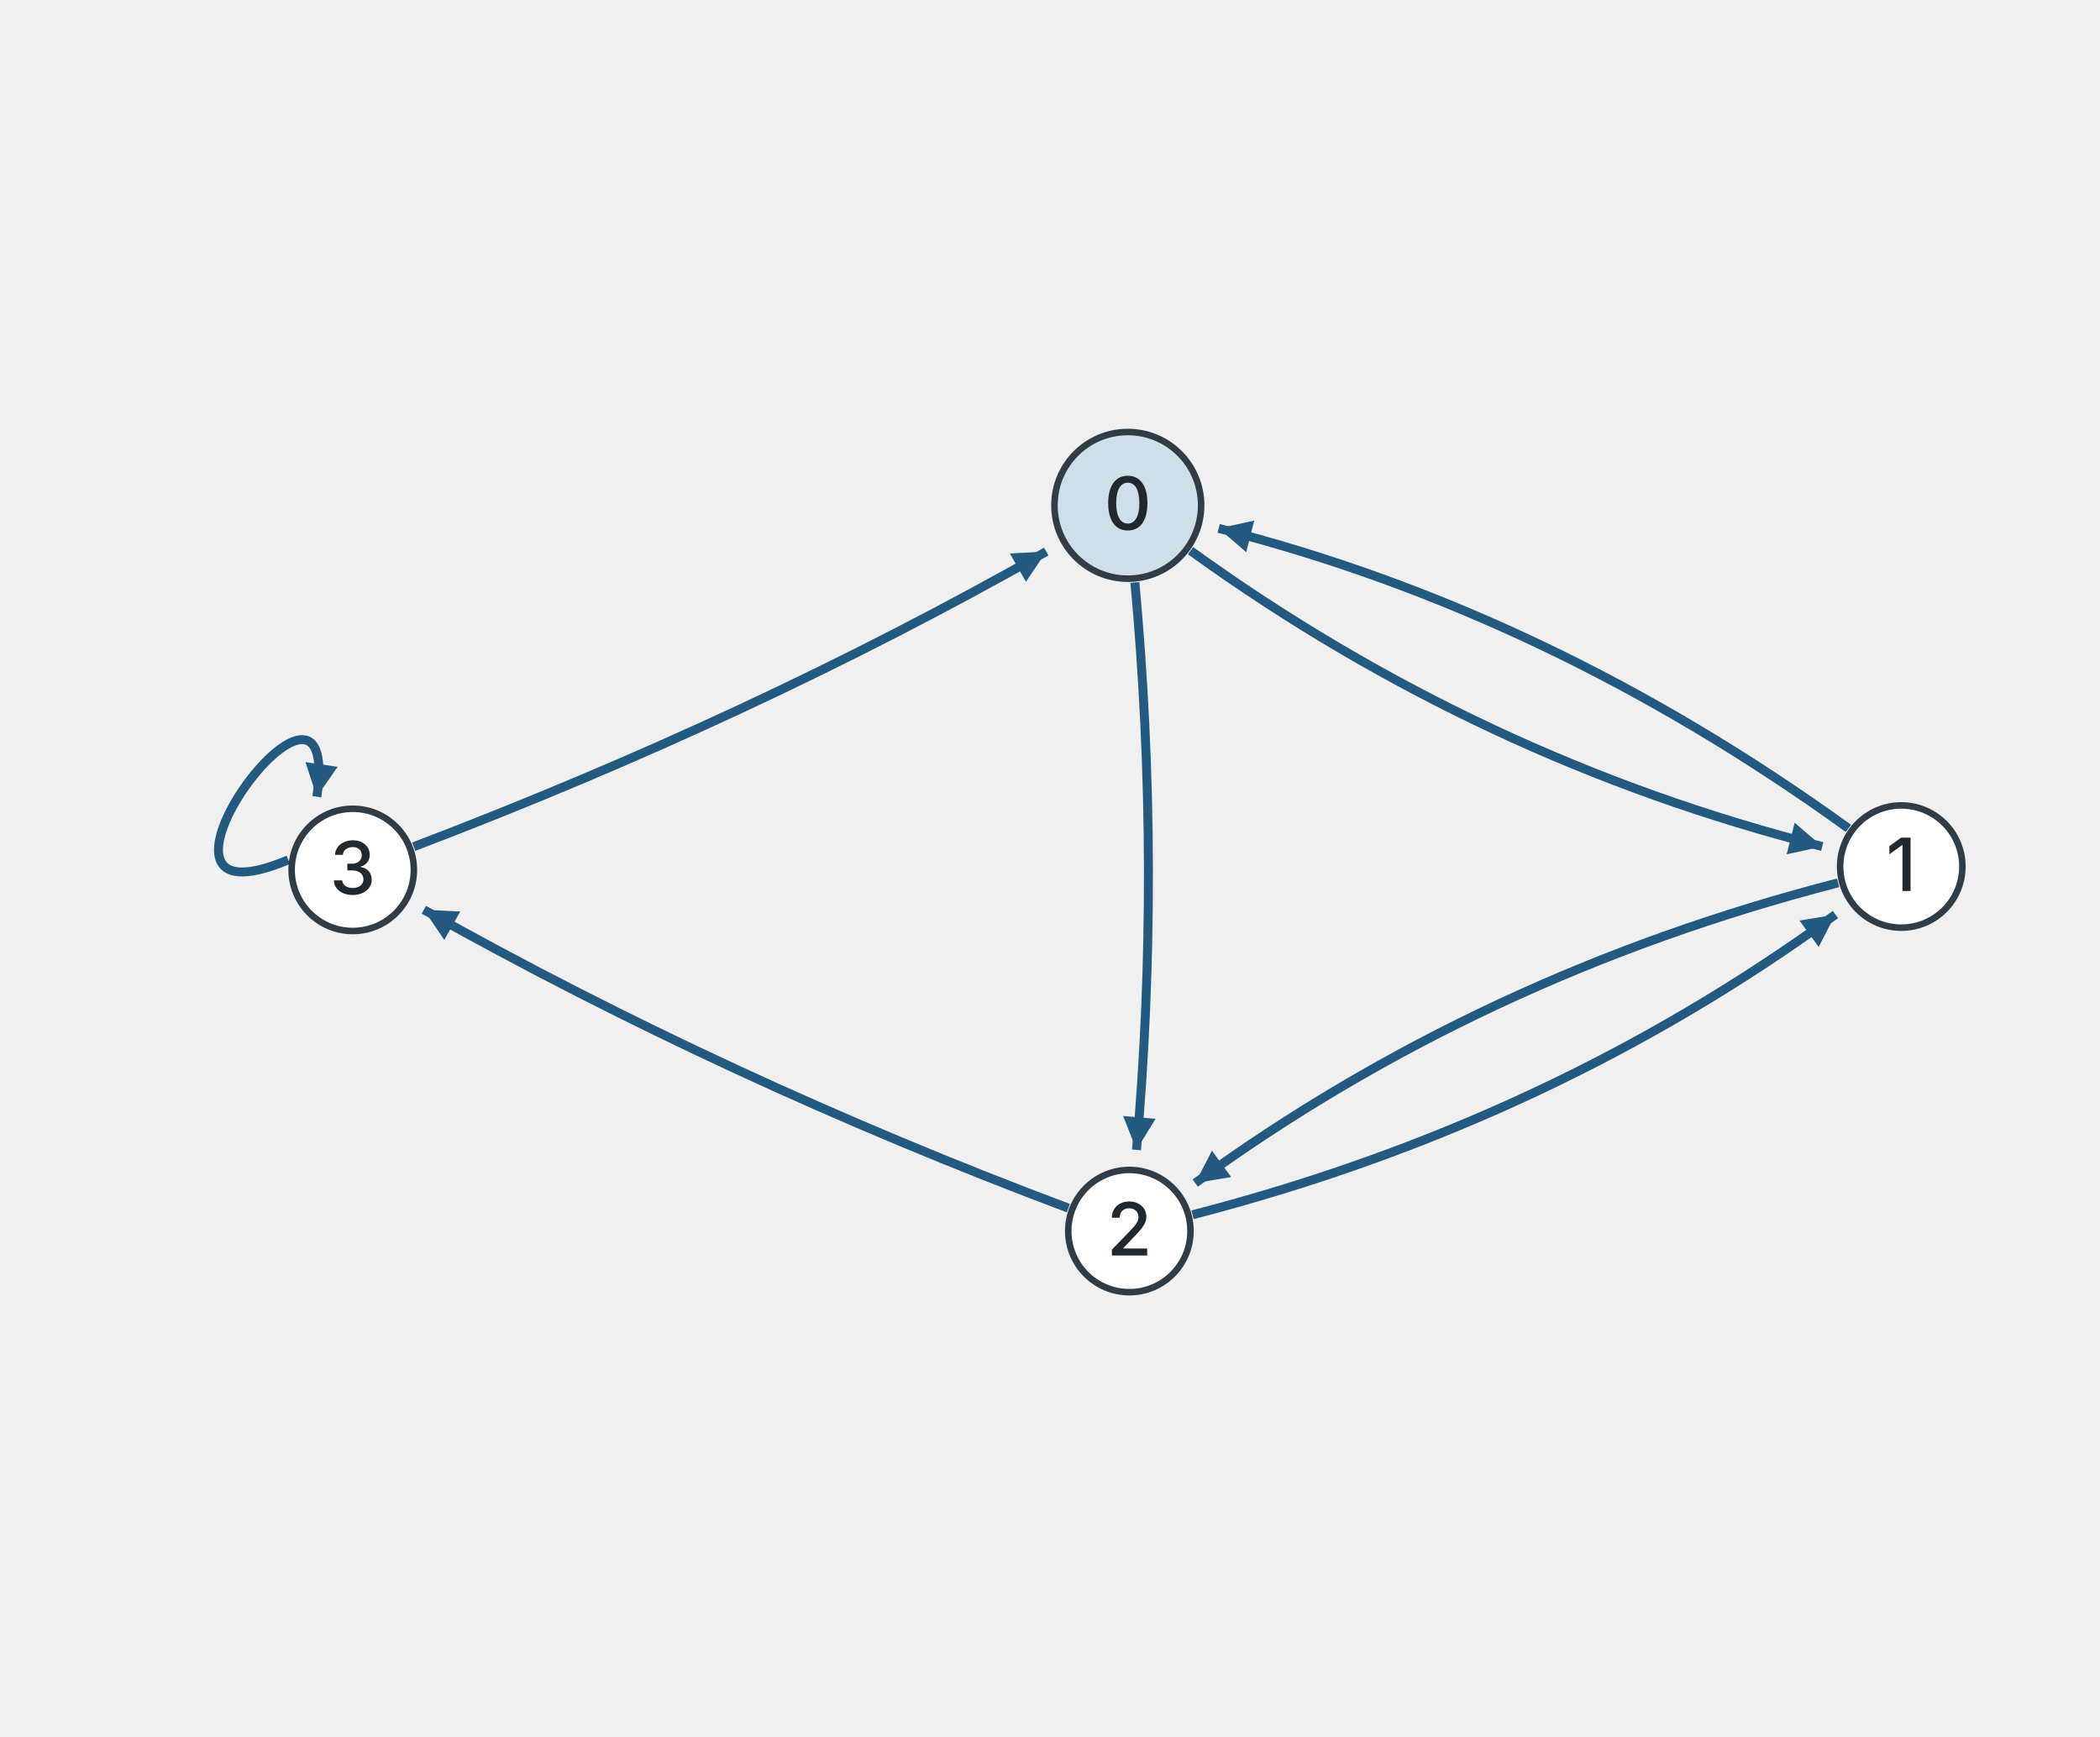
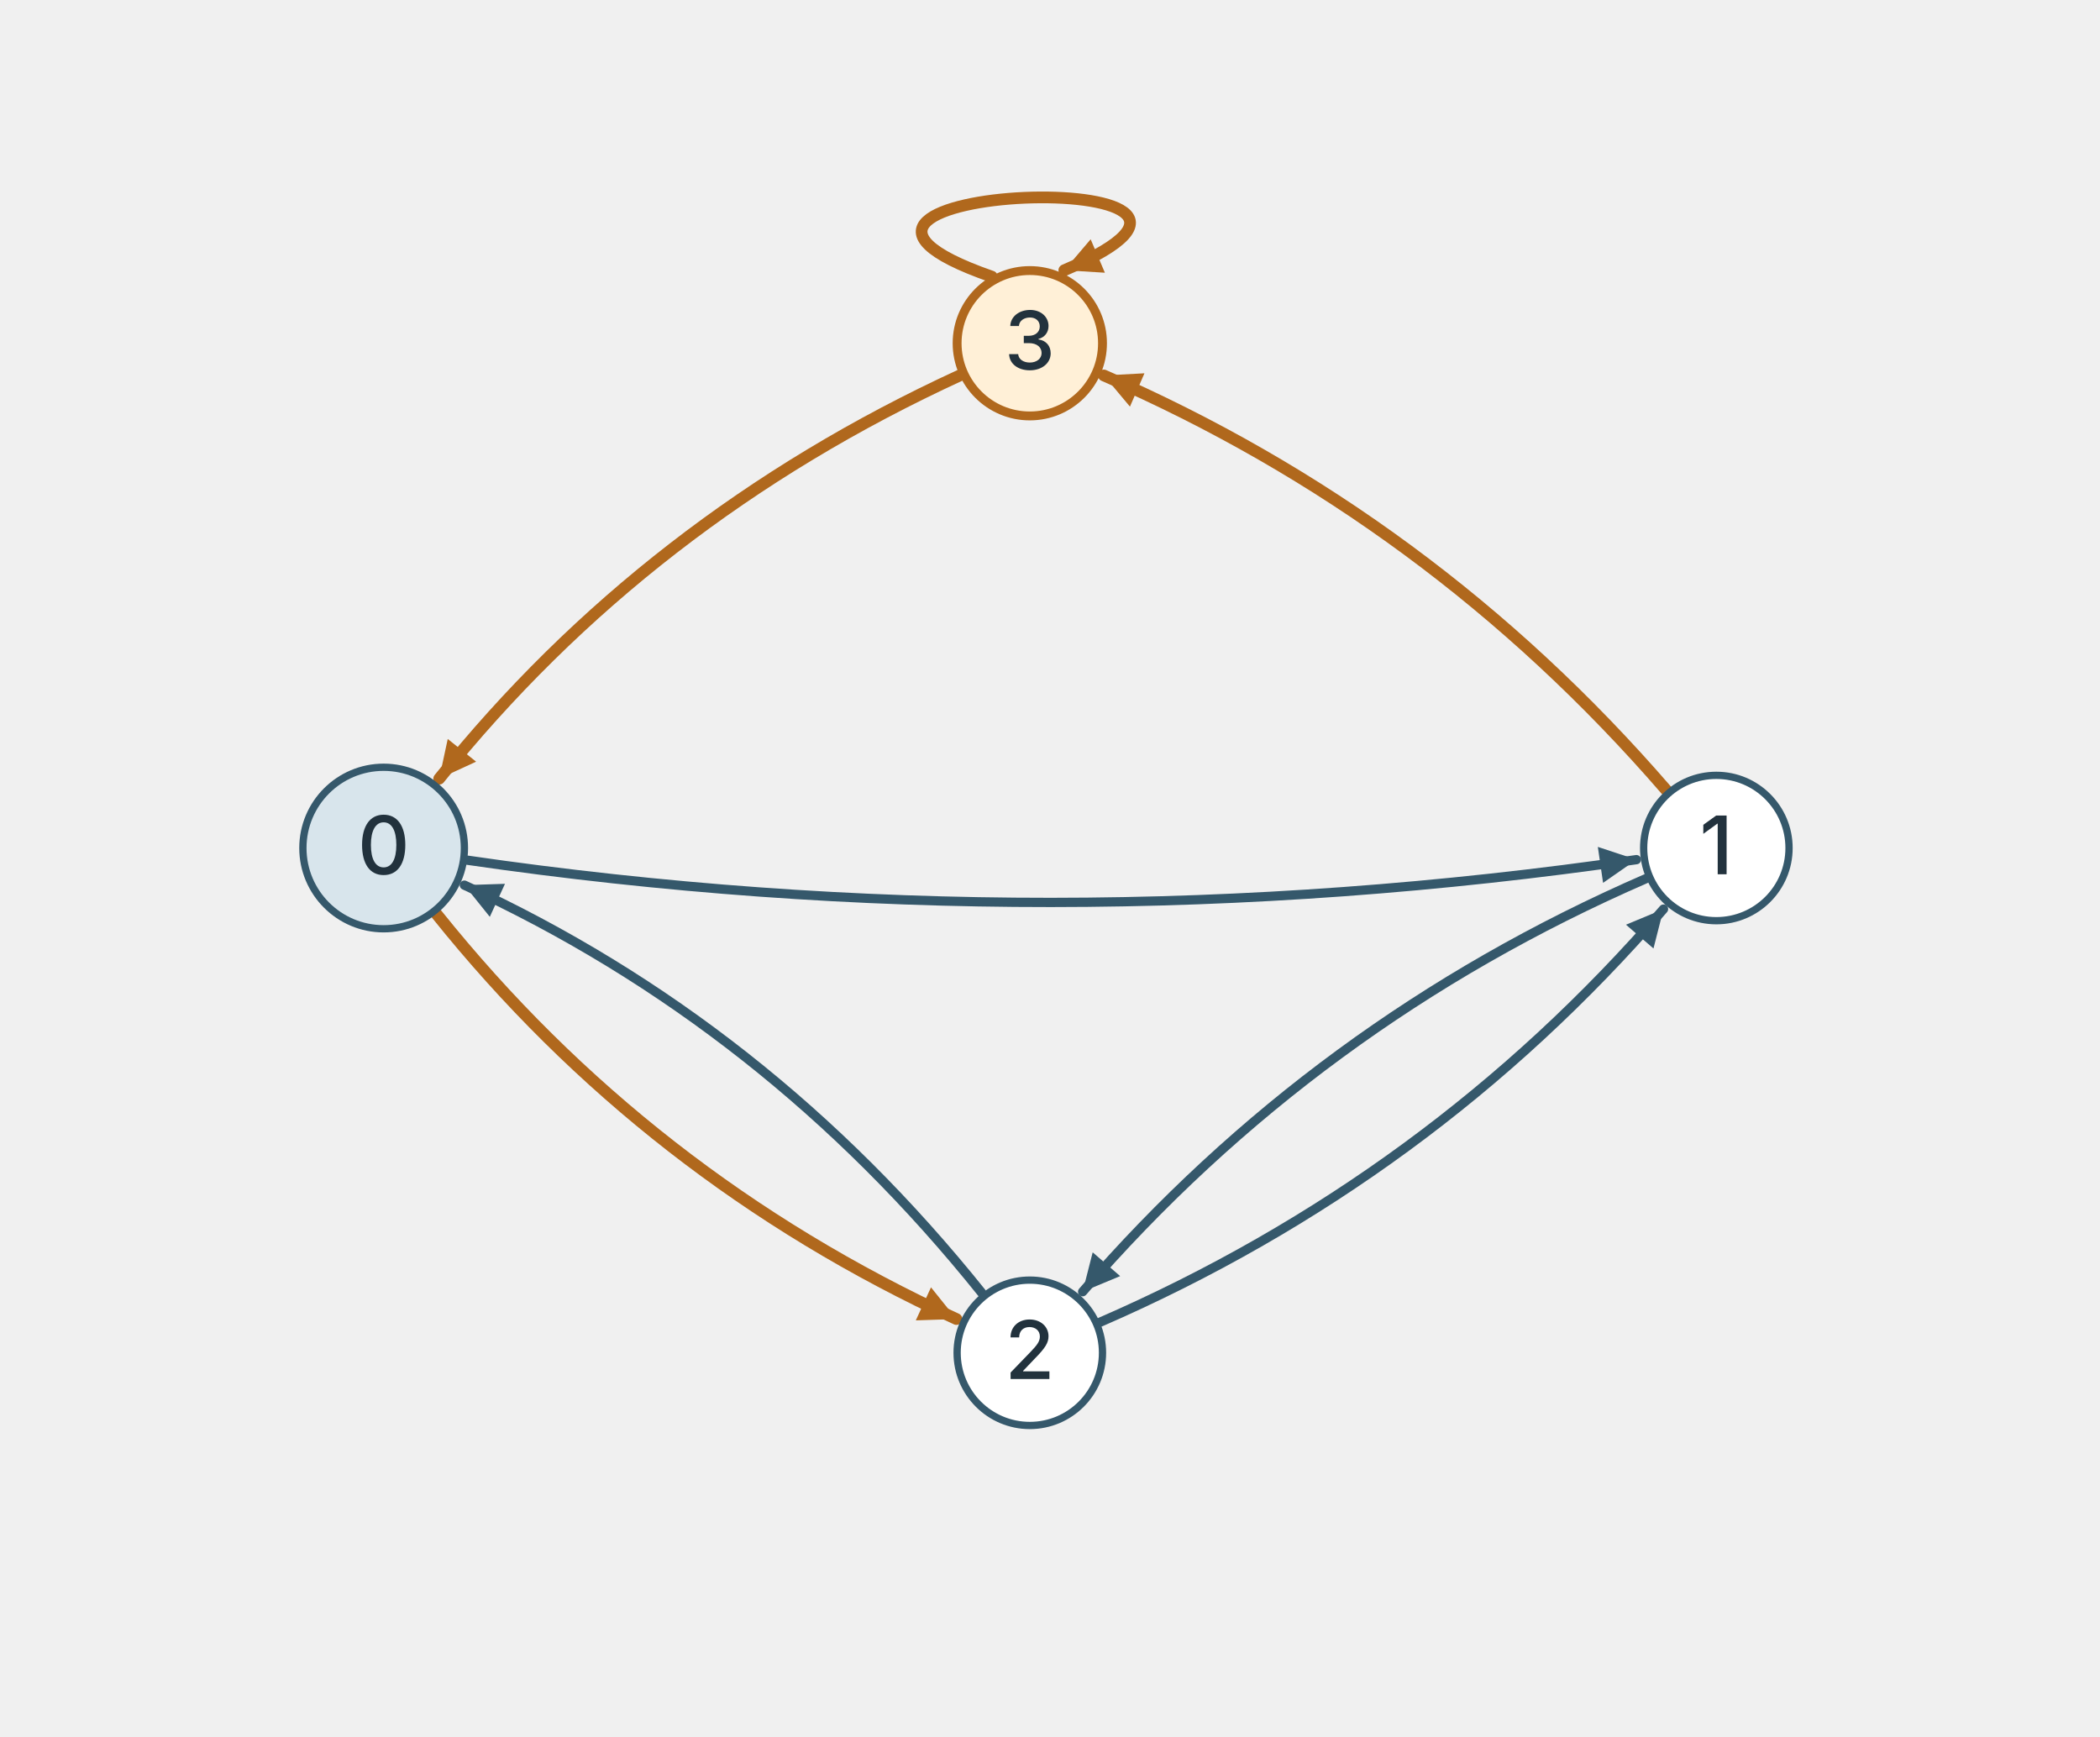
<svg xmlns="http://www.w3.org/2000/svg" width="520" height="430" viewBox="0 0 520 430" role="img" aria-labelledby="title desc">
  <defs>
-     <marker id="arrow0" markerWidth="9" markerHeight="8" refX="8" refY="4" orient="auto" markerUnits="userSpaceOnUse">
-       <path d="M0,0 L8,4 L0,8 Z" fill="#245a80" />
+     <marker id="arrow-base" markerWidth="10" markerHeight="9" refX="9" refY="4.5" orient="auto" markerUnits="userSpaceOnUse">
+       <path d="M0,0 L9,4.5 L0,9 Z" fill="#35586b" />
    </marker>
-     <marker id="arrow1" markerWidth="9" markerHeight="8" refX="8" refY="4" orient="auto" markerUnits="userSpaceOnUse">
-       <path d="M0,0 L8,4 L0,8 Z" fill="#245a80" />
+     <marker id="arrow-new" markerWidth="10" markerHeight="9" refX="9" refY="4.5" orient="auto" markerUnits="userSpaceOnUse">
+       <path d="M0,0 L9,4.5 L0,9 Z" fill="#b0681d" />
    </marker>
  </defs>
-   <g transform="translate(16.7136 -24.1477) scale(1.00906)" font-family="system-ui,-apple-system,Segoe UI,sans-serif">
-     <path class="edge" data-source="0" data-port="0" data-target="1" d="M 275.594,159.075 Q 346.633,210.392 430.613,231.677" fill="none" stroke="#245a80" stroke-width="2.2" marker-end="url(#arrow0)" />
-     <path class="edge" data-source="0" data-port="1" data-target="2" d="M 261.933,166.870 Q 268.385,236.983 262.324,306.127" fill="none" stroke="#245a80" stroke-width="2.2" marker-end="url(#arrow1)" />
-     <path class="edge" data-source="1" data-port="0" data-target="0" d="M 437.030,227.222 Q 363.559,174.149 282.487,153.600" fill="none" stroke="#245a80" stroke-width="2.2" marker-end="url(#arrow0)" />
-     <path class="edge" data-source="1" data-port="1" data-target="2" d="M 434.508,240.589 Q 346.748,263.236 276.739,314.269" fill="none" stroke="#245a80" stroke-width="2.2" marker-end="url(#arrow1)" />
-     <path class="edge" data-source="2" data-port="0" data-target="1" d="M 276.070,322.053 Q 363.829,299.405 433.838,248.372" fill="none" stroke="#245a80" stroke-width="2.2" marker-end="url(#arrow0)" />
-     <path class="edge" data-source="2" data-port="1" data-target="3" d="M 245.599,320.424 Q 161.915,288.985 87.442,247.198" fill="none" stroke="#245a80" stroke-width="2.2" marker-end="url(#arrow1)" />
-     <path class="edge" data-source="3" data-port="0" data-target="0" d="M 84.953,231.720 Q 168.501,199.920 240.183,159.291" fill="none" stroke="#245a80" stroke-width="2.2" marker-end="url(#arrow0)" />
-     <path class="edge" data-source="3" data-port="1" data-target="3" d="M 54.191,234.945 C 9.203,253.926 67.731,174.452 61.192,219.455" fill="none" stroke="#245a80" stroke-width="2.2" marker-end="url(#arrow1)" />
-     <g class="node" data-vertex="0">
-       <circle cx="260.192" cy="147.949" r="18" fill="#cddfea" stroke="#303d46" stroke-width="1.6" />
-       <text x="260.192" y="153.949" text-anchor="middle" font-size="18" font-weight="500" fill="#22292e">0</text>
+   <g font-family="system-ui,-apple-system,Segoe UI,sans-serif">
+     <path class="edge" data-source="0" data-target="2" data-occurrence="0" data-change="new" d="M 108.130,226.389 Q 160.225,291.413 236.830,326.643" fill="none" stroke="#b0681d" stroke-width="2.9" stroke-linecap="round" marker-end="url(#arrow-new)" />
+     <path class="edge" data-source="0" data-target="1" data-occurrence="0" data-change="base" d="M 115.781,213.023 Q 260.000,234.000 405.208,212.879" fill="none" stroke="#35586b" stroke-width="2.3" stroke-linecap="round" marker-end="url(#arrow-base)" />
+     <path class="edge" data-source="1" data-target="2" data-occurrence="0" data-change="base" d="M 407.577,217.580 Q 325.783,253.164 268.084,319.873" fill="none" stroke="#35586b" stroke-width="2.3" stroke-linecap="round" marker-end="url(#arrow-base)" />
+     <path class="edge" data-source="1" data-target="3" data-occurrence="0" data-change="new" d="M 412.571,195.630 Q 354.217,128.164 273.340,92.979" fill="none" stroke="#b0681d" stroke-width="2.9" stroke-linecap="round" marker-end="url(#arrow-new)" />
+     <path class="edge" data-source="2" data-target="0" data-occurrence="0" data-change="base" d="M 243.120,320.172 Q 189.775,253.587 114.988,219.192" fill="none" stroke="#35586b" stroke-width="2.3" stroke-linecap="round" marker-end="url(#arrow-base)" />
+     <path class="edge" data-source="2" data-target="1" data-occurrence="0" data-change="base" d="M 272.423,327.420 Q 354.217,291.836 411.916,225.127" fill="none" stroke="#35586b" stroke-width="2.3" stroke-linecap="round" marker-end="url(#arrow-base)" />
+     <path class="edge" data-source="3" data-target="0" data-occurrence="0" data-change="new" d="M 237.738,92.939 Q 160.225,128.587 108.755,192.831" fill="none" stroke="#b0681d" stroke-width="2.9" stroke-linecap="round" marker-end="url(#arrow-new)" />
+     <path class="edge" data-source="3" data-target="3" data-occurrence="0" data-change="new" d="M 245.585,68.497 C 179.698,45.571 327.051,39.904 263.547,66.918" fill="none" stroke="#b0681d" stroke-width="2.9" stroke-linecap="round" marker-end="url(#arrow-new)" />
+     <g class="node" data-vertex="0" data-change="base">
+       <circle cx="95" cy="210" r="20" fill="#d8e5ec" stroke="#35586b" stroke-width="1.8" />
+       <text x="95" y="216.5" text-anchor="middle" font-size="20" font-weight="500" fill="#22323d">0</text>
    </g>
-     <g class="node" data-vertex="1">
-       <circle cx="450.000" cy="236.591" r="15" fill="white" stroke="#303d46" stroke-width="1.6" />
-       <text x="450.000" y="242.591" text-anchor="middle" font-size="18" font-weight="500" fill="#22292e">1</text>
+     <g class="node" data-vertex="1" data-change="base">
+       <circle cx="425" cy="210" r="18" fill="#fff" stroke="#35586b" stroke-width="1.8" />
+       <text x="425" y="216.5" text-anchor="middle" font-size="20" font-weight="500" fill="#22323d">1</text>
    </g>
-     <g class="node" data-vertex="2">
-       <circle cx="260.577" cy="326.051" r="15" fill="white" stroke="#303d46" stroke-width="1.6" />
-       <text x="260.577" y="332.051" text-anchor="middle" font-size="18" font-weight="500" fill="#22292e">2</text>
+     <g class="node" data-vertex="2" data-change="base">
+       <circle cx="255" cy="335" r="18" fill="#fff" stroke="#35586b" stroke-width="1.8" />
+       <text x="255" y="341.5" text-anchor="middle" font-size="20" font-weight="500" fill="#22323d">2</text>
    </g>
-     <g class="node" data-vertex="3">
-       <circle cx="70.000" cy="237.412" r="15" fill="white" stroke="#303d46" stroke-width="1.6" />
-       <text x="70.000" y="243.412" text-anchor="middle" font-size="18" font-weight="500" fill="#22292e">3</text>
+     <g class="node" data-vertex="3" data-change="new">
+       <circle cx="255" cy="85" r="18" fill="#fff0d7" stroke="#b0681d" stroke-width="2.2" />
+       <text x="255" y="91.5" text-anchor="middle" font-size="20" font-weight="500" fill="#22323d">3</text>
    </g>
  </g>
</svg>
